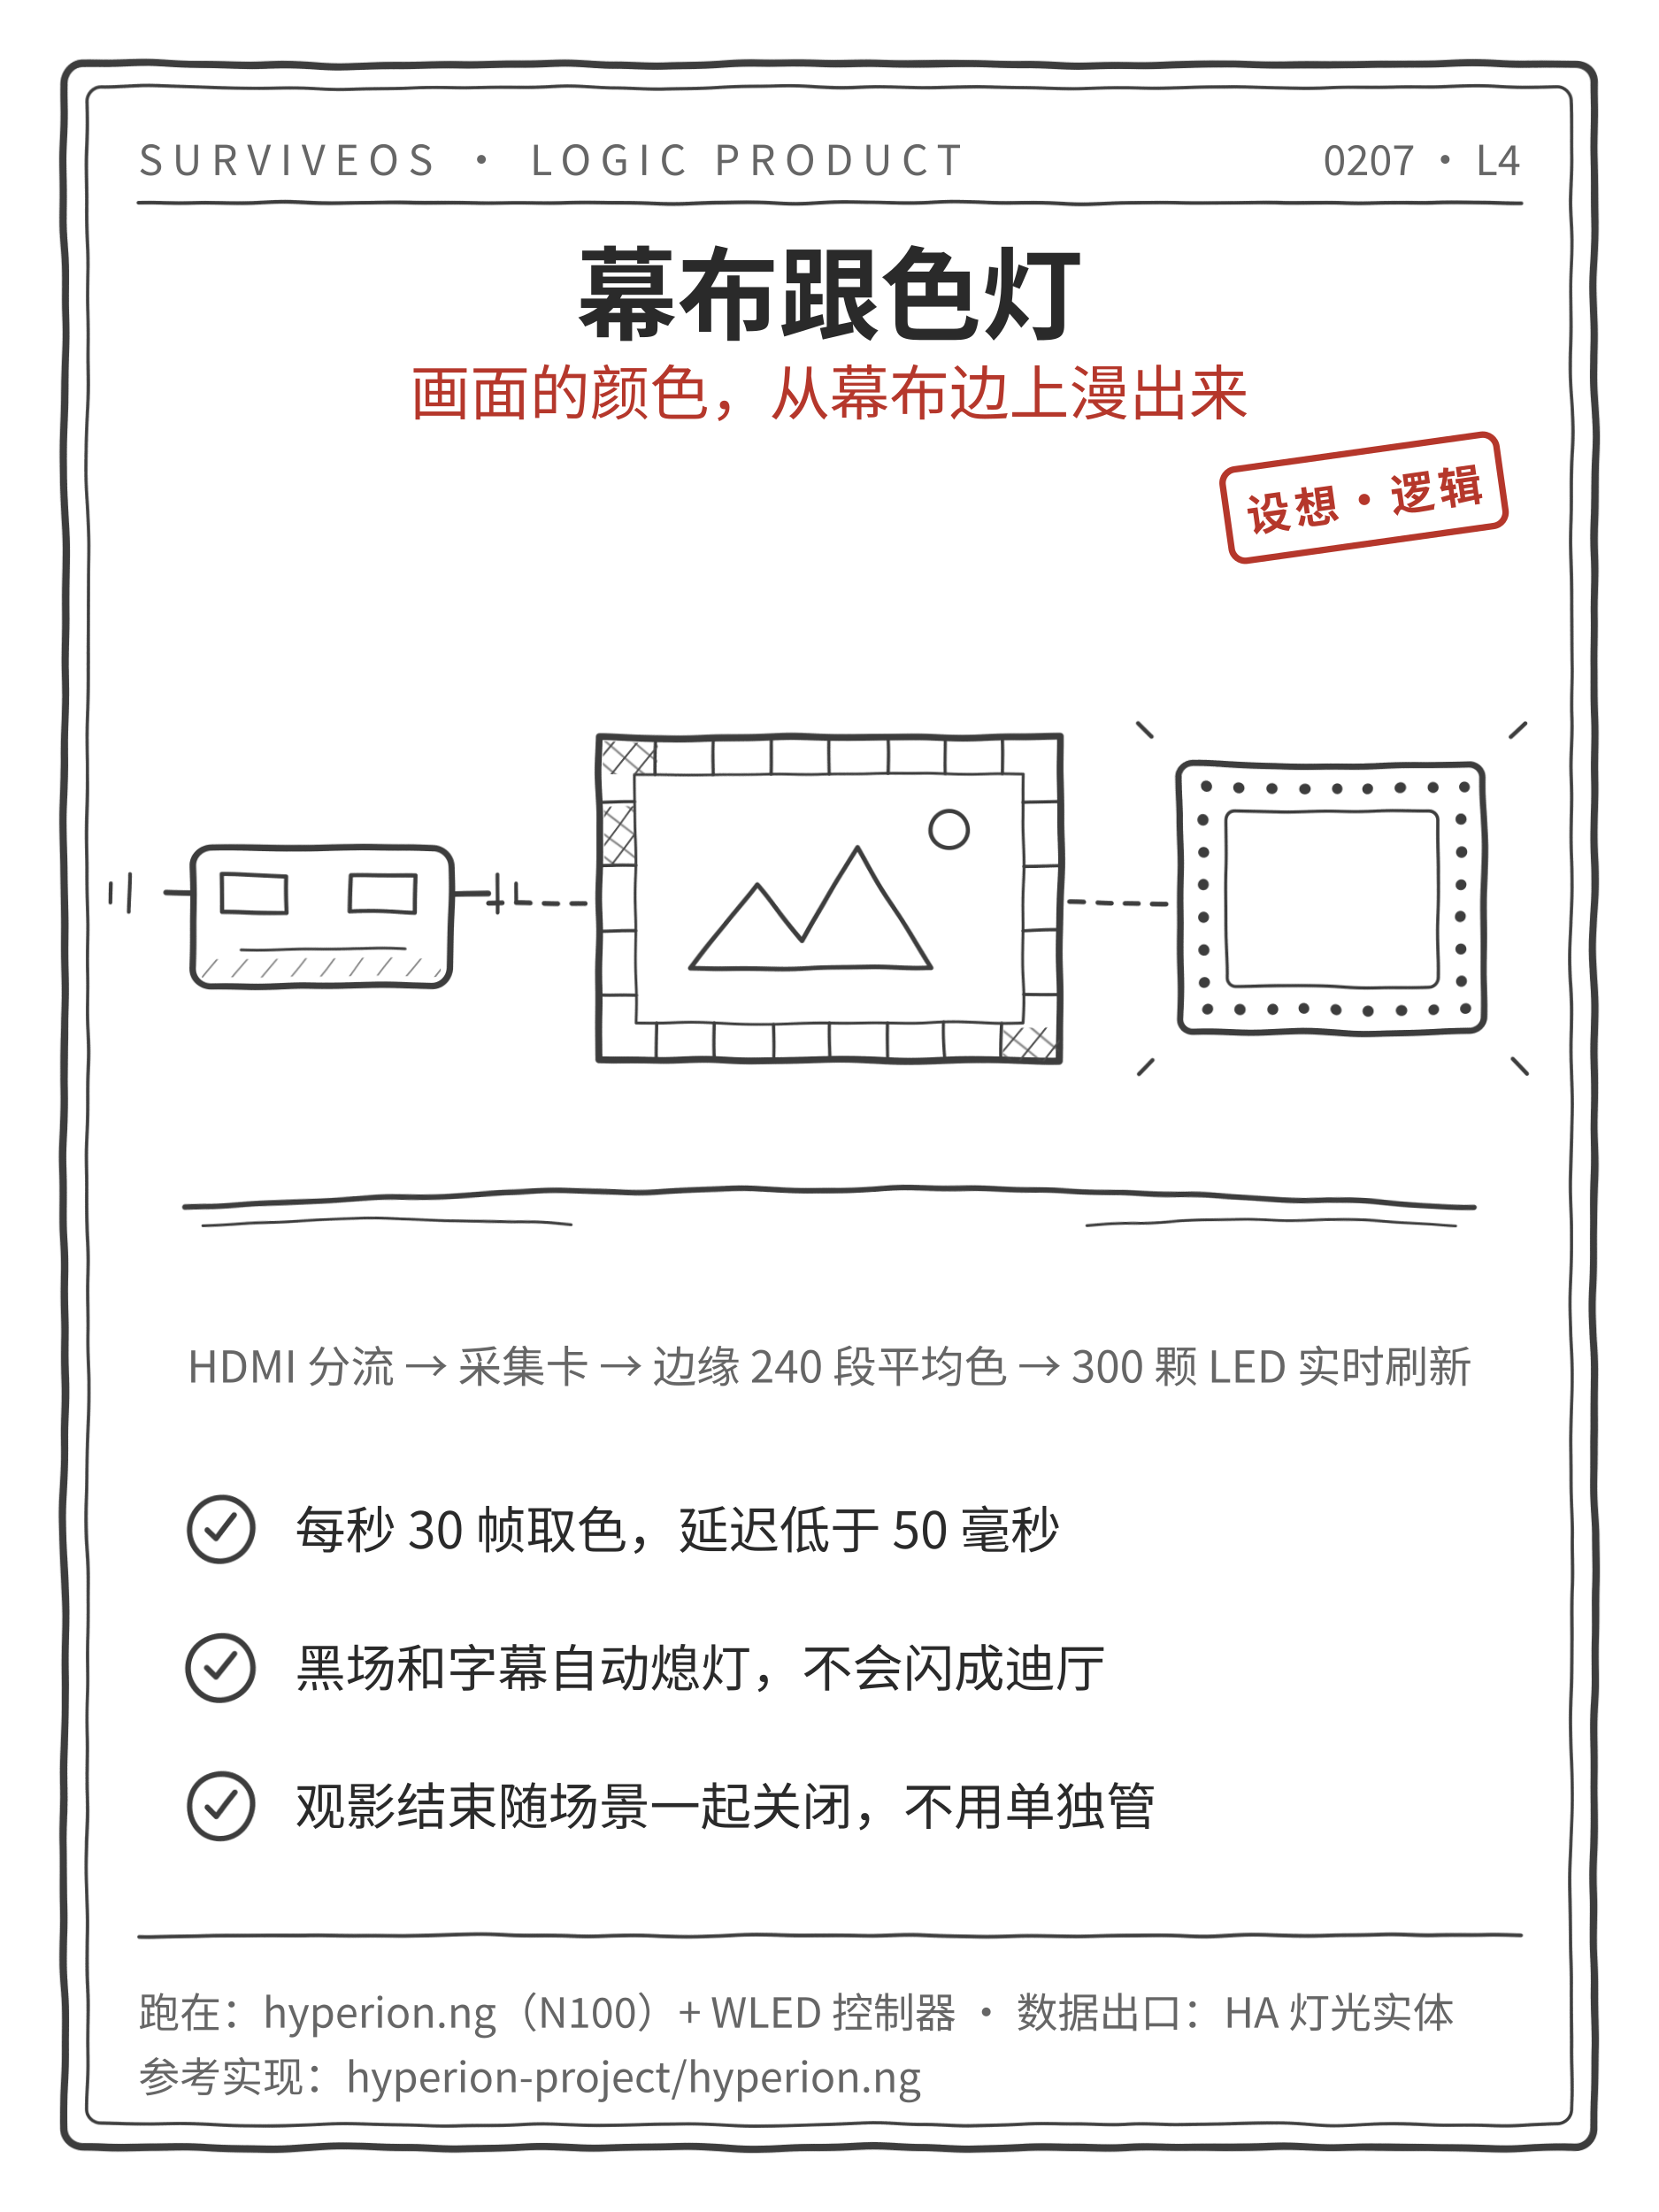
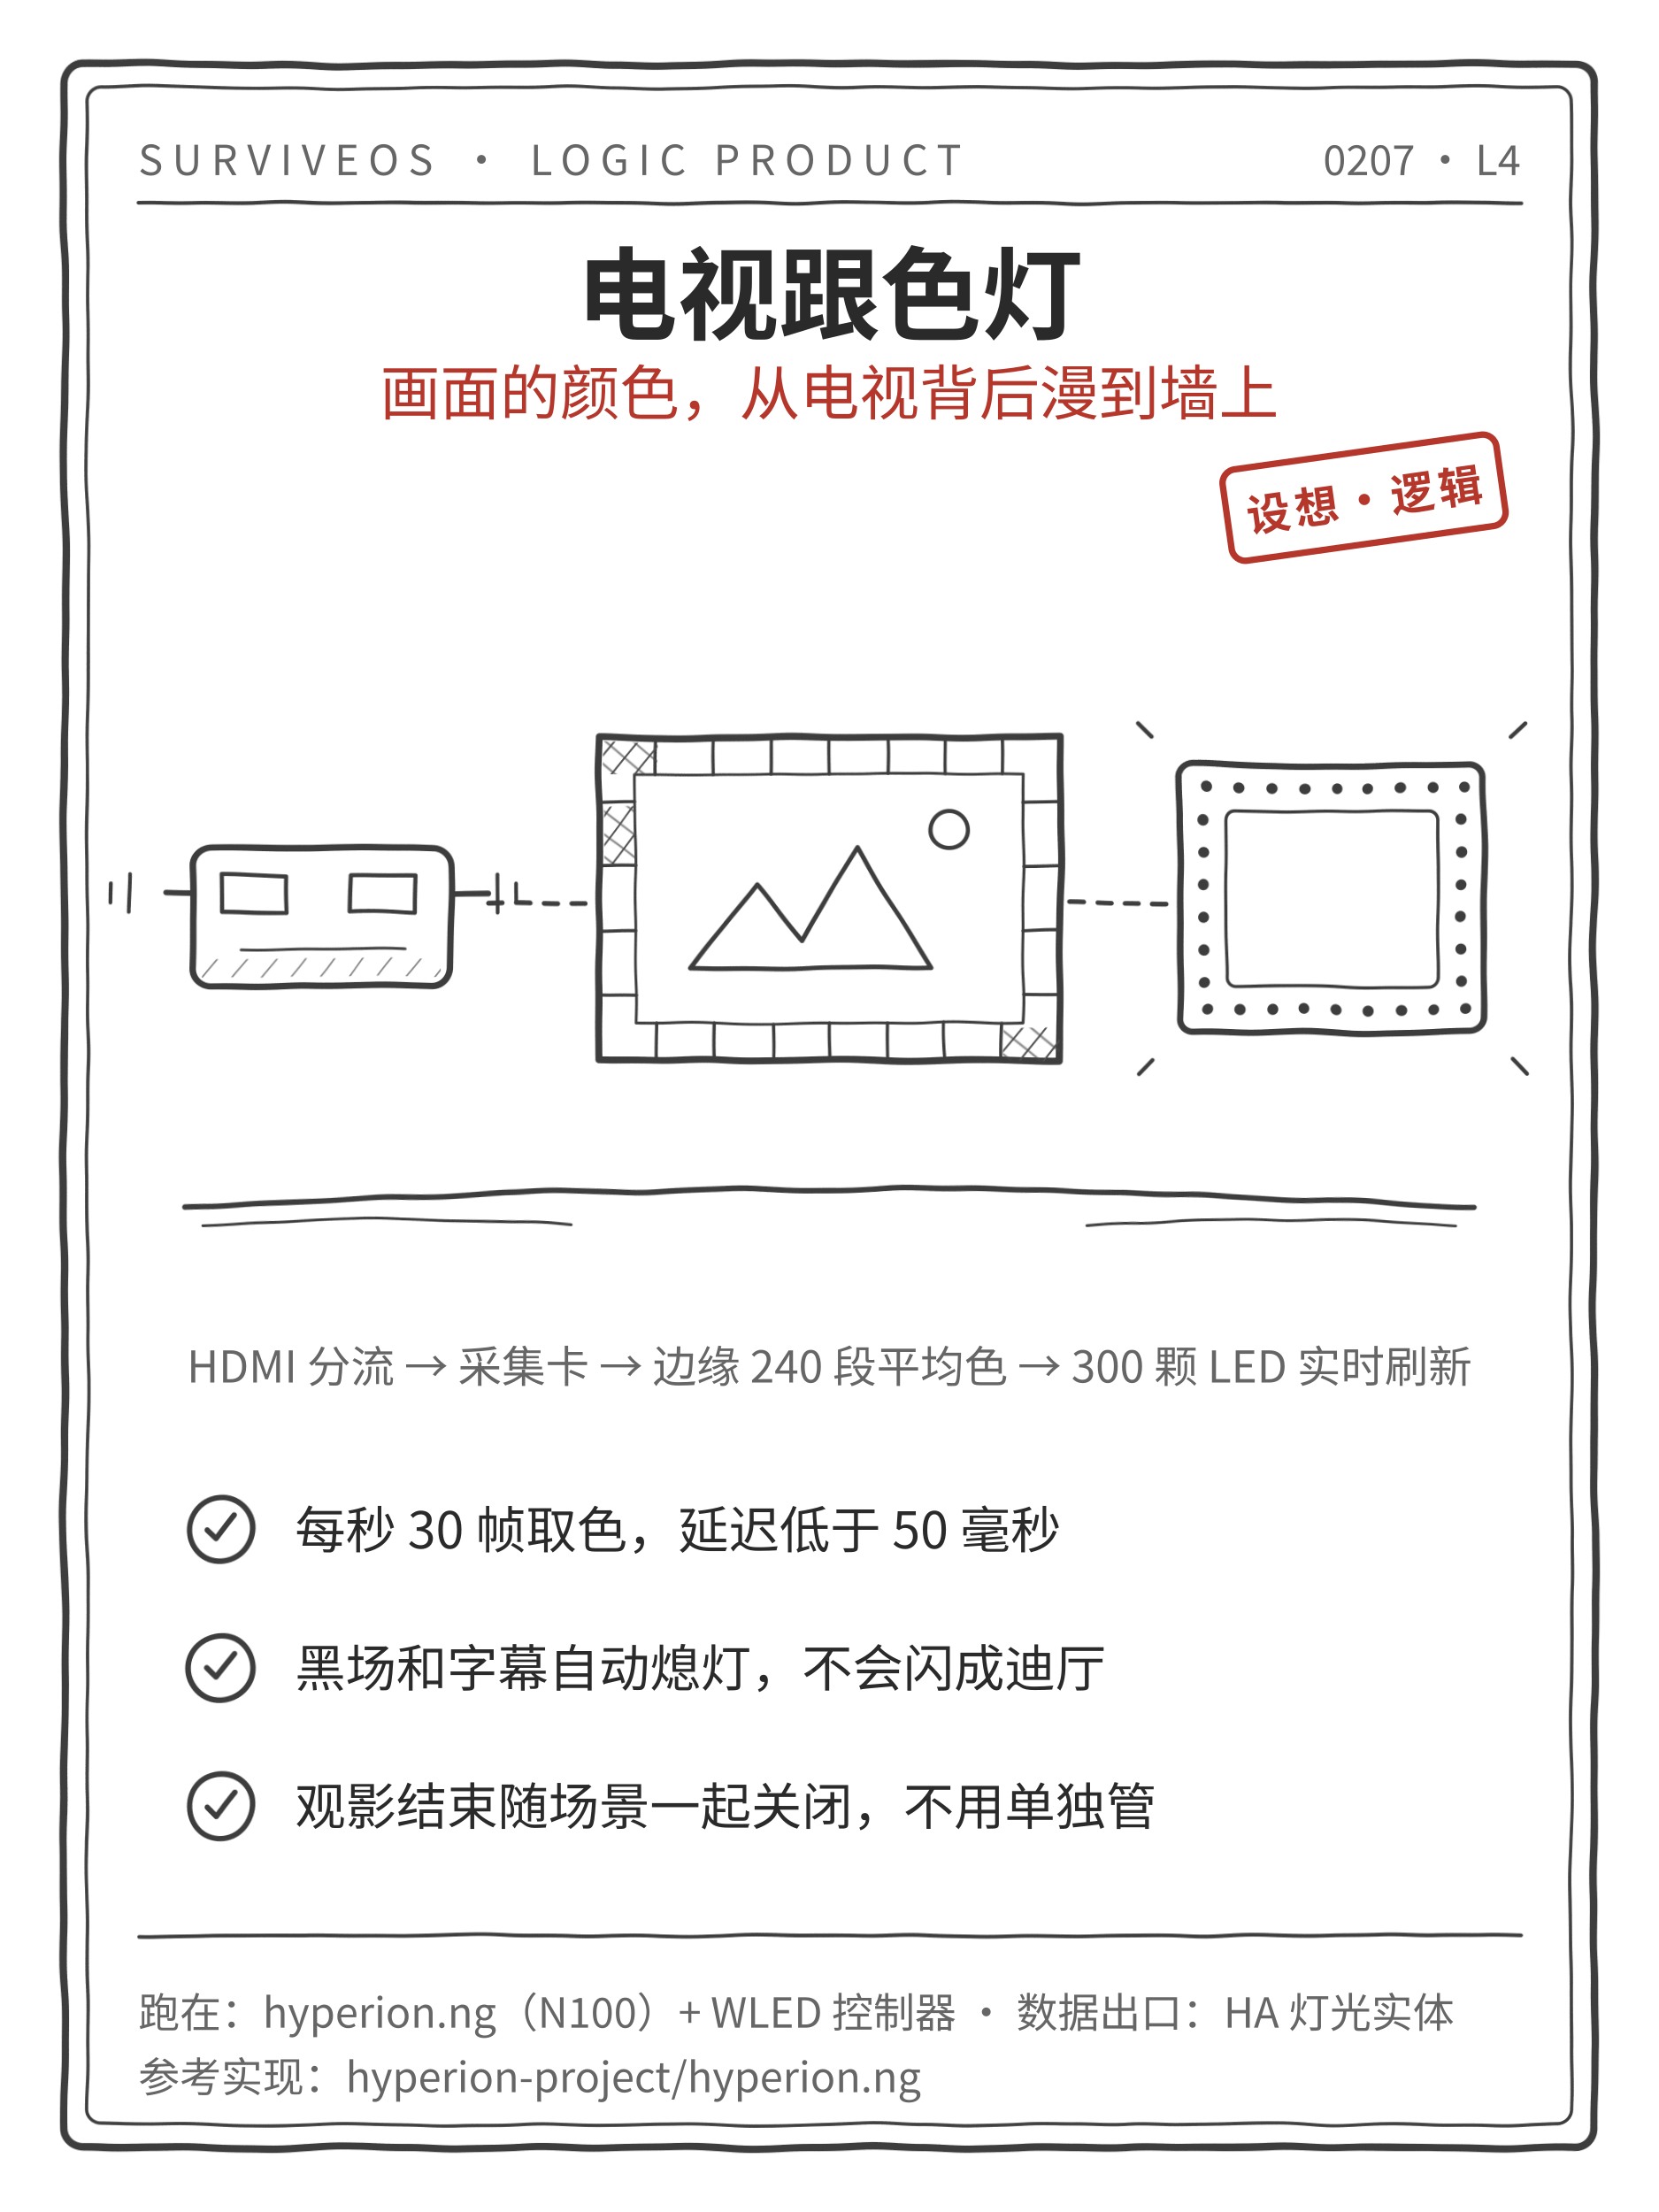
<svg xmlns="http://www.w3.org/2000/svg" viewBox="0 0 360 480" width="360" height="480" font-family="'Noto Sans SC','PingFang SC','Noto Sans CJK SC',sans-serif">
  <defs>
    <filter id="p0207-4p-pencil" x="-5%" y="-5%" width="110%" height="110%">
      <feTurbulence type="fractalNoise" baseFrequency="0.045" numOctaves="2" seed="26" result="n" />
      <feDisplacementMap in="SourceGraphic" in2="n" scale="1.4" xChannelSelector="R" yChannelSelector="G" />
    </filter>
    <pattern id="p0207-4p-shade" width="5" height="5" patternUnits="userSpaceOnUse" patternTransform="rotate(38)">
      <line x1="0" y1="0" x2="0" y2="5" stroke="#6b6b6b" stroke-width="0.7" stroke-opacity="0.8" />
    </pattern>
    <pattern id="p0207-4p-shade2" width="4" height="4" patternUnits="userSpaceOnUse" patternTransform="rotate(38)">
      <line x1="0" y1="0" x2="0" y2="4" stroke="#4a4a4a" stroke-width="0.8" />
      <line x1="0" y1="2" x2="4" y2="2" stroke="#4a4a4a" stroke-width="0.5" stroke-opacity="0.6" />
    </pattern>
    <pattern id="p0207-4p-dots" width="6" height="6" patternUnits="userSpaceOnUse">
      <circle cx="3" cy="3" r="0.7" fill="#7a7a7a" />
    </pattern>
  </defs>
  <g filter="url(#p0207-4p-pencil)" stroke="#3d3d3d" fill="none" stroke-linecap="round" stroke-linejoin="round">
    <rect x="14" y="14" width="332" height="452" rx="4" stroke-width="1.6" />
    <rect x="19" y="19" width="322" height="442" rx="3" stroke-width="0.7" />
    <path d="M30 44 H330" stroke-width="0.8" />
    <rect x="42" y="184" width="56" height="30" rx="4" stroke-width="1.4" />
    <rect x="48" y="190" width="14" height="8" stroke-width="0.9" />
    <rect x="76" y="190" width="14" height="8" stroke-width="0.9" />
    <path d="M36 194 h6 M98 194 h8" stroke-width="1.2" />
    <path d="M52 206 h36" stroke-width="0.6" />
    <path d="M28 190 v8 M24 192 v4 M108 190 v8 M112 192 v4" stroke-width="0.8" />
    <rect x="44" y="208" width="52" height="4" fill="url(#p0207-4p-shade)" stroke="none" />
    <rect x="130" y="160" width="100" height="70" stroke-width="1.5" />
    <path d="M142.5 160 v8 M155.0 160 v8 M167.5 160 v8 M180.0 160 v8 M192.5 160 v8 M205.0 160 v8 M217.5 160 v8 M142.5 222 v8 M155.0 222 v8 M167.5 222 v8 M180.0 222 v8 M192.5 222 v8 M205.0 222 v8 M217.5 222 v8 M130 174 h8 M130 188 h8 M130 202 h8 M130 216 h8 M222 174 h8 M222 188 h8 M222 202 h8 M222 216 h8" stroke-width="0.7" />
    <path d="M138 168 h84 v54 h-84 Z" stroke-width="0.6" />
    <path d="M150 210 l14 -18 l10 12 l12 -20 l16 26 Z" stroke-width="1" />
    <circle cx="206" cy="180" r="4" stroke-width="0.9" />
    <path d="M131 161 h12 v7 h-12 Z M218 223 h12 v7 h-12 Z M131 175 h7 v13 h-7 Z" fill="url(#p0207-4p-shade2)" stroke="none" />
    <rect x="256" y="166" width="66" height="58" rx="3" stroke-width="1.4" />
    <rect x="266" y="176" width="46" height="38" rx="2" stroke-width="0.7" />
    <path d="M262 171 h0 M269 171 h0 M276 171 h0 M283 171 h0 M290 171 h0 M297 171 h0 M304 171 h0 M311 171 h0 M318 171 h0 M262 219 h0 M269 219 h0 M276 219 h0 M283 219 h0 M290 219 h0 M297 219 h0 M304 219 h0 M311 219 h0 M318 219 h0 M261 178 h0 M261 185 h0 M261 192 h0 M261 199 h0 M261 206 h0 M261 213 h0 M317 178 h0 M317 185 h0 M317 192 h0 M317 199 h0 M317 206 h0 M317 213 h0" stroke-width="2.4" />
    <path d="M250 160 l-3 -3 M328 160 l3 -3 M250 230 l-3 3 M328 230 l3 3" stroke-width="0.9" />
    <path d="M106 196 Q118 196 128 196" stroke-width="1" stroke-dasharray="3 3" />
    <path d="M232 196 Q244 196 254 196" stroke-width="1" stroke-dasharray="3 3" />
    <path d="M40 262 Q180 254 320 262" stroke-width="1.2" />
    <path d="M44 266 q40 -3 80 0 M236 266 q40 -3 80 0" stroke-width="0.6" />
    <circle cx="48" cy="332" r="7" stroke-width="1.2" />
    <path d="M45 332 l2 2 l4 -5" stroke-width="1.2" />
    <circle cx="48" cy="362" r="7" stroke-width="1.2" />
    <path d="M45 362 l2 2 l4 -5" stroke-width="1.2" />
    <circle cx="48" cy="392" r="7" stroke-width="1.2" />
    <path d="M45 392 l2 2 l4 -5" stroke-width="1.2" />
    <path d="M30 420 H330" stroke-width="0.8" />
  </g>
  <text x="30" y="38" font-size="9" fill="#666" letter-spacing="2">SURVIVEOS · LOGIC PRODUCT</text>
  <text x="330" y="38" font-size="9" fill="#666" text-anchor="end">0207 · L4</text>
-   <text x="180" y="72" text-anchor="middle" font-family="'Noto Serif SC','Songti SC',serif" font-weight="900" font-size="22" fill="#2a2a2a">幕布跟色灯</text>
-   <text x="180" y="90" text-anchor="middle" font-family="'Long Cang','Kaiti SC',cursive" font-size="13" fill="#b5372b">画面的颜色，从幕布边上漫出来</text>
+   <text x="180" y="72" text-anchor="middle" font-family="'Noto Serif SC','Songti SC',serif" font-weight="900" font-size="22" fill="#2a2a2a">电视跟色灯</text>
+   <text x="180" y="90" text-anchor="middle" font-family="'Long Cang','Kaiti SC',cursive" font-size="13" fill="#b5372b">画面的颜色，从电视背后漫到墙上</text>
  <text x="180" y="300" text-anchor="middle" font-size="9.5" fill="#666">HDMI 分流 → 采集卡 → 边缘 240 段平均色 → 300 颗 LED 实时刷新</text>
  <g font-size="11" fill="#2a2a2a">
    <text x="64" y="336">每秒 30 帧取色，延迟低于 50 毫秒</text>
    <text x="64" y="366">黑场和字幕自动熄灯，不会闪成迪厅</text>
    <text x="64" y="396">观影结束随场景一起关闭，不用单独管</text>
  </g>
  <text x="30" y="440" font-size="9" fill="#666">跑在：hyperion.ng（N100）+ WLED 控制器 · 数据出口：HA 灯光实体</text>
  <text x="30" y="454" font-size="9" fill="#666">参考实现：hyperion-project/hyperion.ng</text>
  <g transform="rotate(-8 296 108)">
    <rect x="266" y="98" width="60" height="20" rx="3" fill="none" stroke="#b5372b" stroke-width="1.4" />
    <text x="296" y="112" text-anchor="middle" font-size="9.5" fill="#b5372b" font-weight="700" letter-spacing="1">设想·逻辑</text>
  </g>
</svg>
